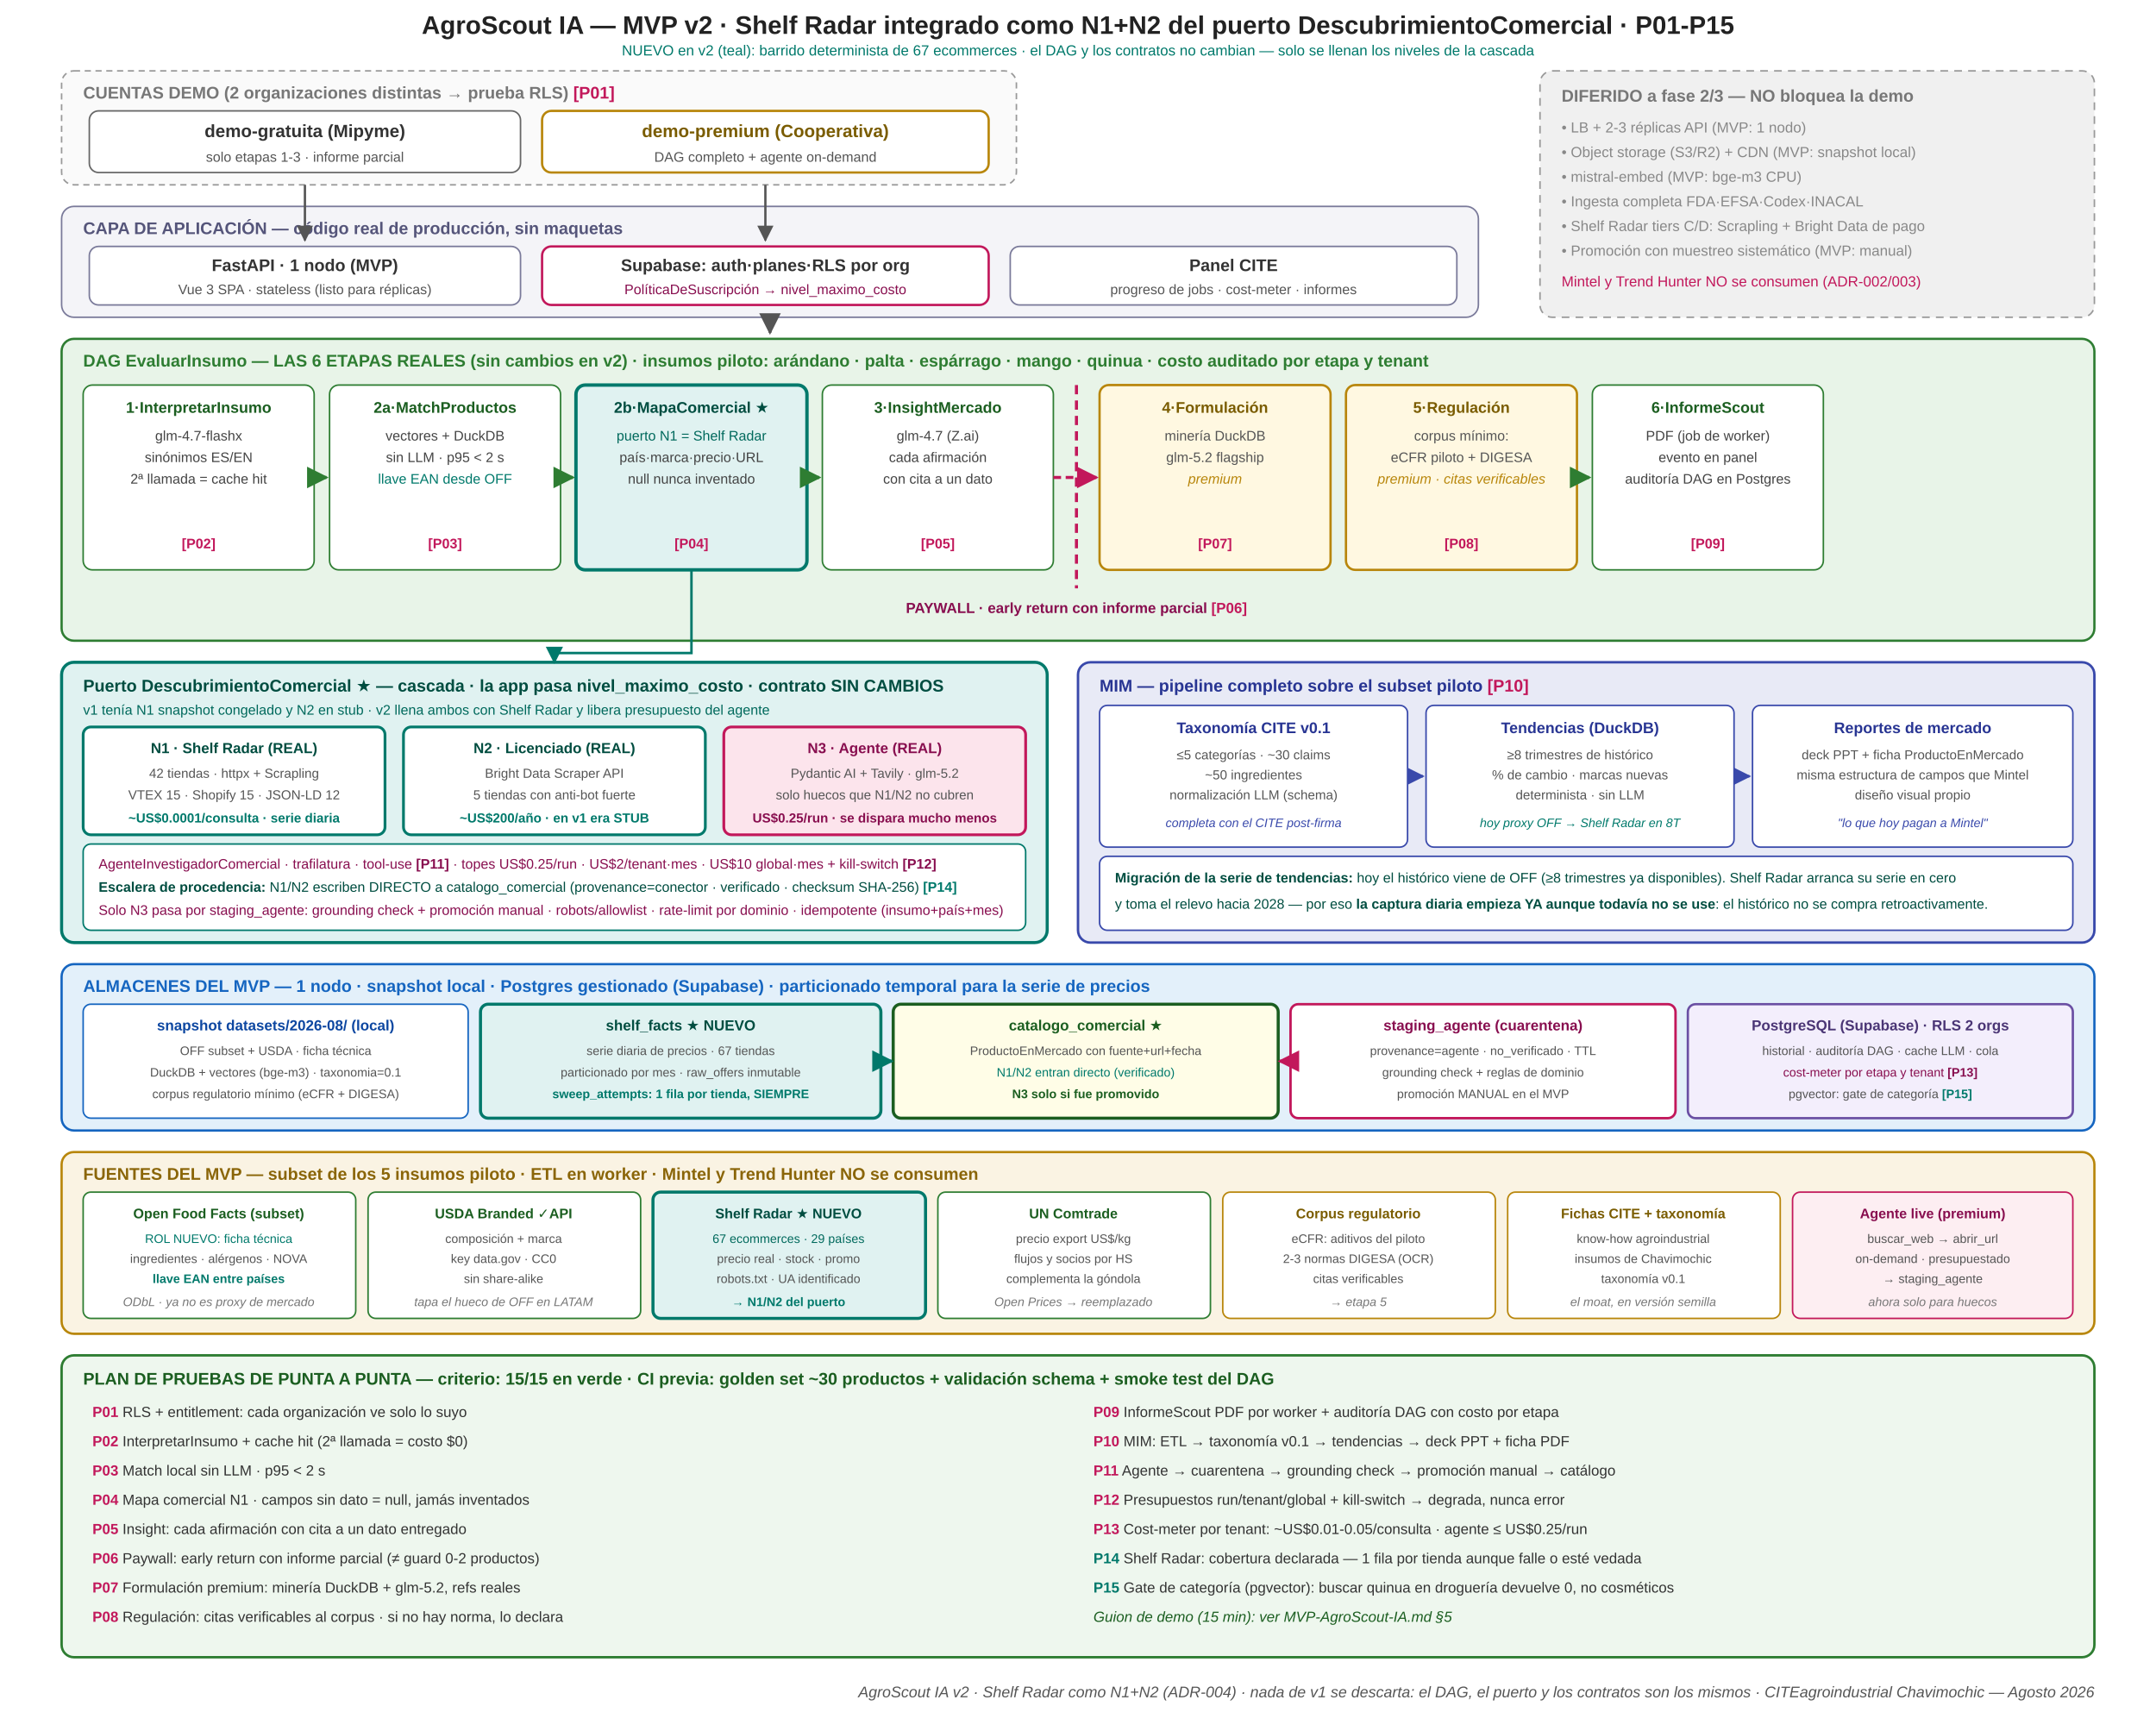
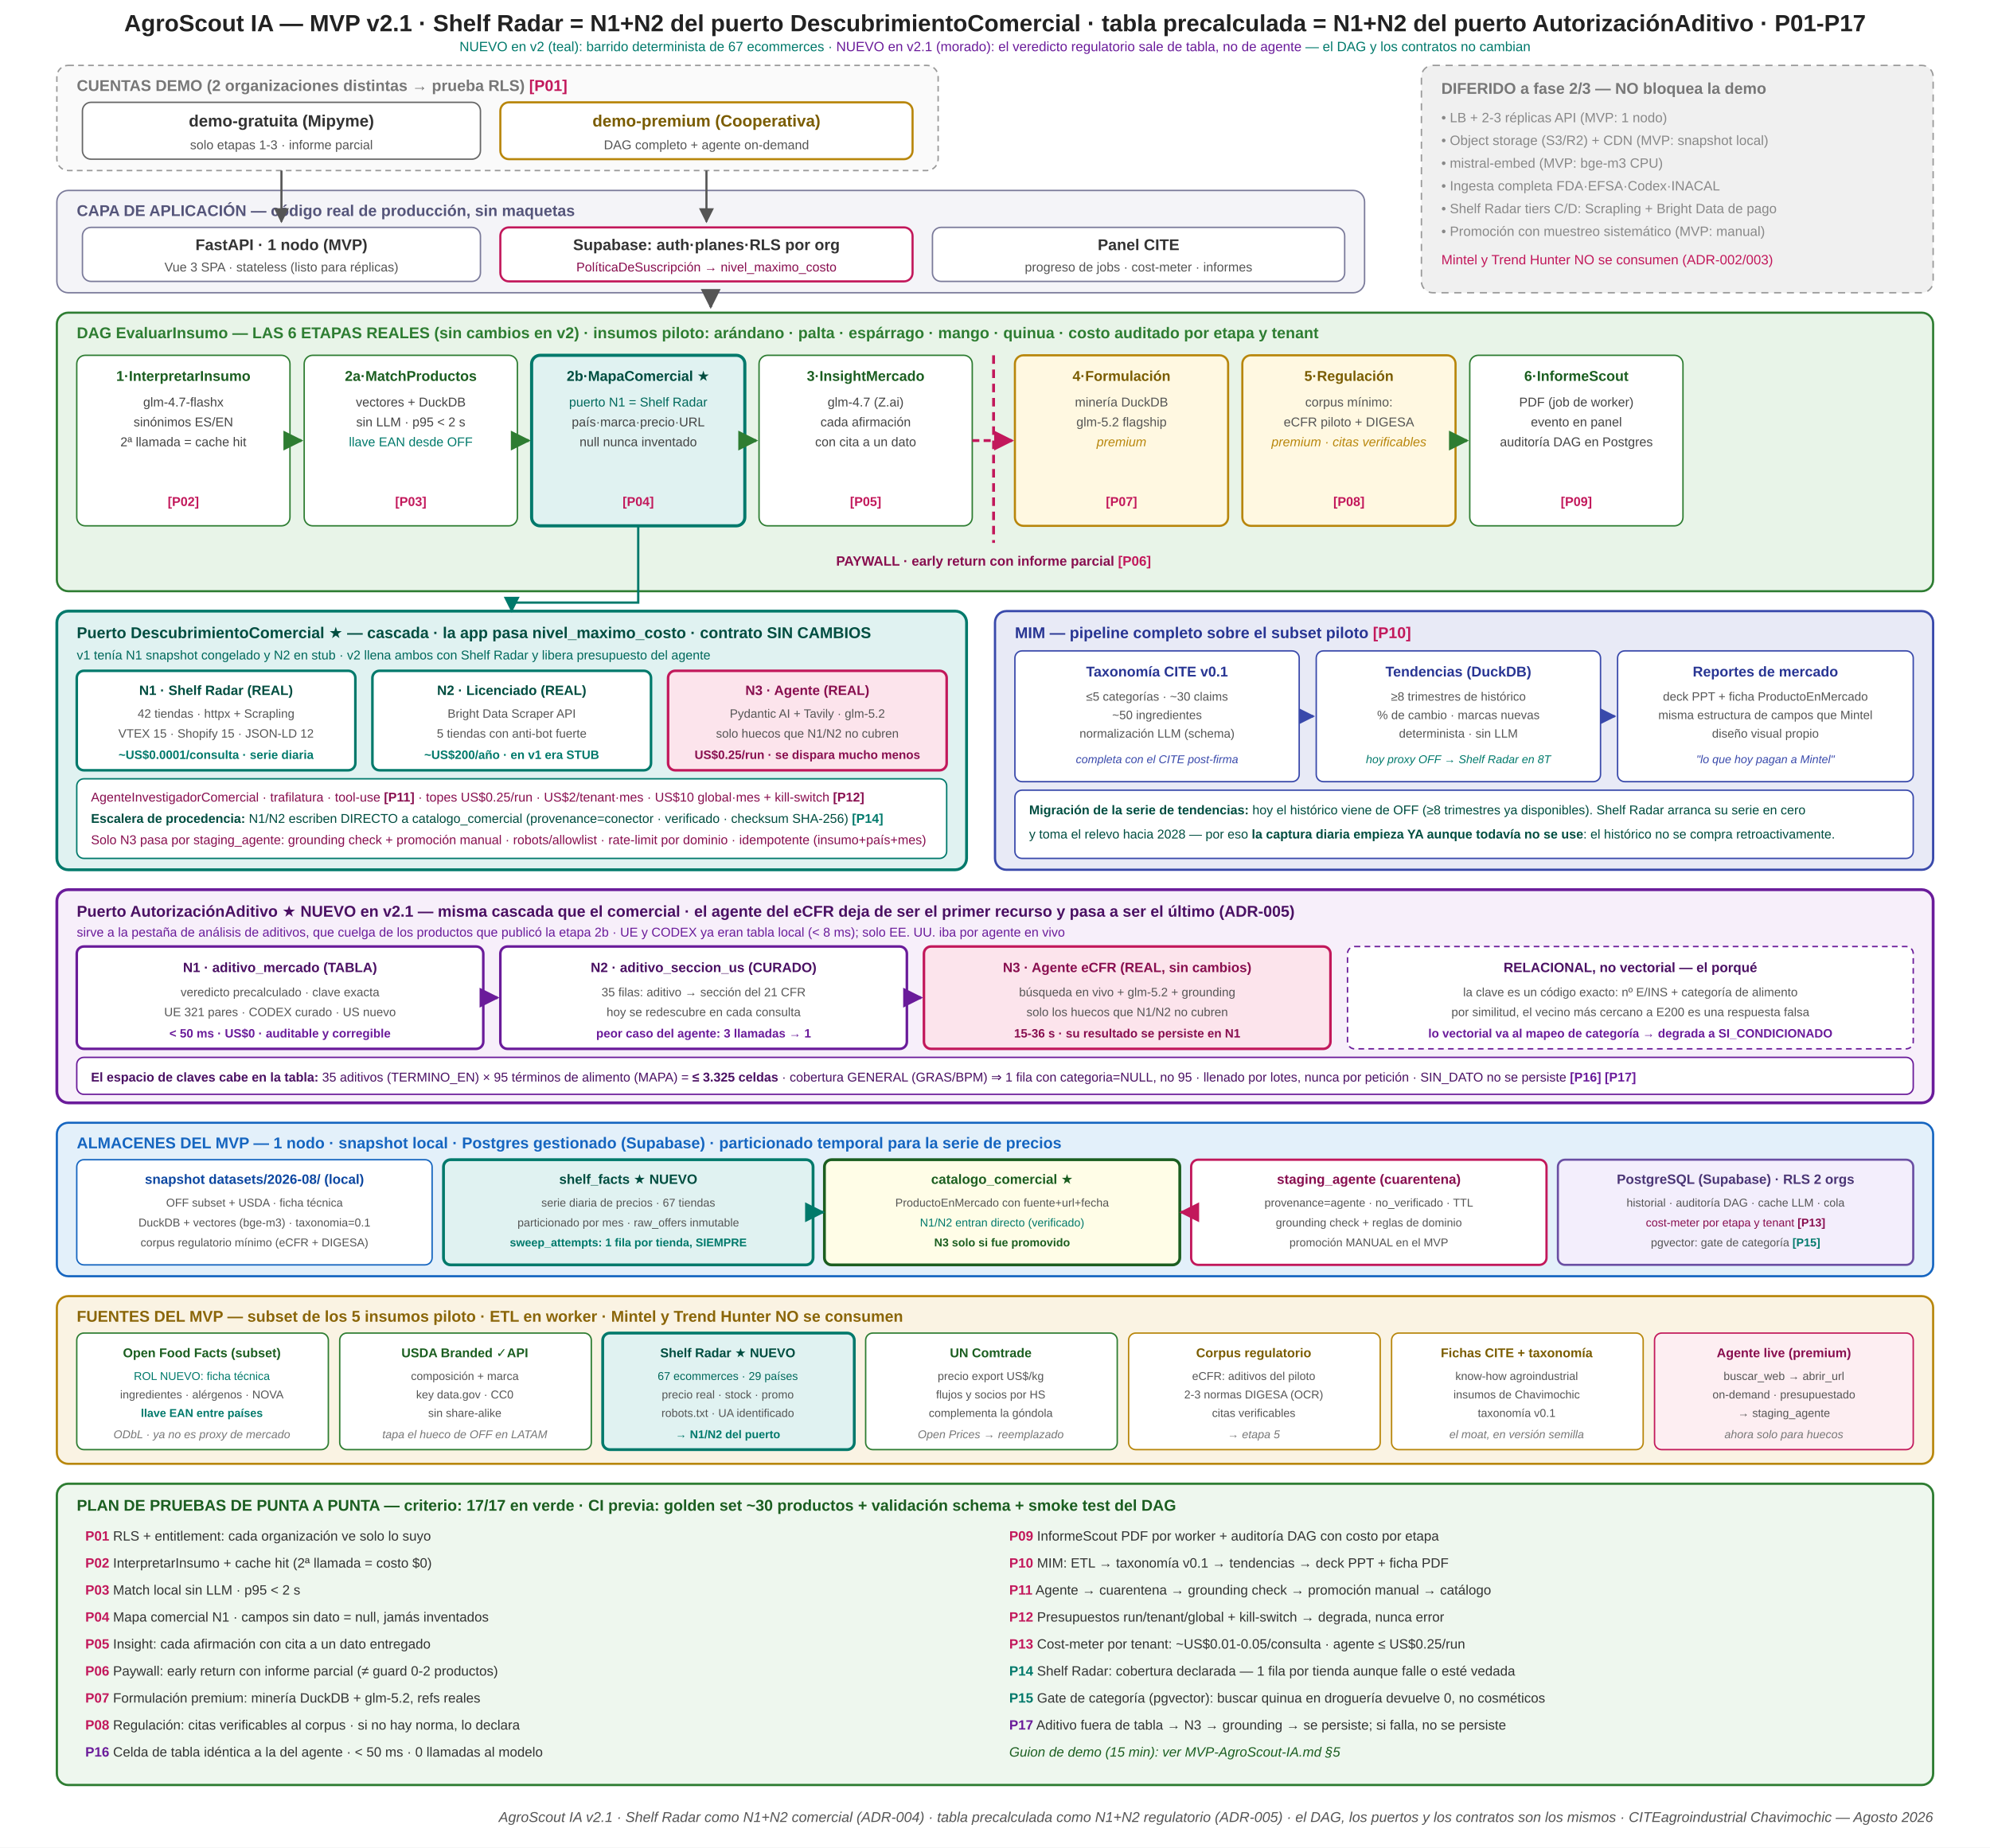
- <svg xmlns="http://www.w3.org/2000/svg" viewBox="0 0 1400 1120" font-family="Segoe UI, Arial, sans-serif">
+ <svg xmlns="http://www.w3.org/2000/svg" viewBox="0 0 1400 1300" font-family="Segoe UI, Arial, sans-serif">
  <defs>
    <marker id="a" viewBox="0 0 10 10" refX="9" refY="5" markerWidth="7" markerHeight="7" orient="auto-start-reverse">
      <path d="M0,0 L10,5 L0,10 z" fill="#555" />
    </marker>
    <marker id="ag" viewBox="0 0 10 10" refX="9" refY="5" markerWidth="7" markerHeight="7" orient="auto-start-reverse">
      <path d="M0,0 L10,5 L0,10 z" fill="#2e7d32" />
    </marker>
    <marker id="ar" viewBox="0 0 10 10" refX="9" refY="5" markerWidth="7" markerHeight="7" orient="auto-start-reverse">
      <path d="M0,0 L10,5 L0,10 z" fill="#c2185b" />
    </marker>
    <marker id="ai" viewBox="0 0 10 10" refX="9" refY="5" markerWidth="7" markerHeight="7" orient="auto-start-reverse">
      <path d="M0,0 L10,5 L0,10 z" fill="#3949ab" />
    </marker>
    <marker id="at" viewBox="0 0 10 10" refX="9" refY="5" markerWidth="7" markerHeight="7" orient="auto-start-reverse">
      <path d="M0,0 L10,5 L0,10 z" fill="#00796b" />
    </marker>
+     <marker id="au" viewBox="0 0 10 10" refX="9" refY="5" markerWidth="7" markerHeight="7" orient="auto-start-reverse">
+       <path d="M0,0 L10,5 L0,10 z" fill="#6a1b9a" />
+     </marker>
  </defs>
-   <rect x="0" y="0" width="1400" height="1120" fill="#ffffff" />
-   <text x="700" y="22" text-anchor="middle" font-size="16.5" font-weight="bold" fill="#222">AgroScout IA — MVP v2 · Shelf Radar integrado como N1+N2 del puerto DescubrimientoComercial · P01-P15</text>
-   <text x="700" y="36" text-anchor="middle" font-size="9.5" fill="#00796b">NUEVO en v2 (teal): barrido determinista de 67 ecommerces · el DAG y los contratos no cambian — solo se llenan los niveles de la cascada</text>
+   <rect x="0" y="0" width="1400" height="1300" fill="#ffffff" />
+   <text x="700" y="22" text-anchor="middle" font-size="16.5" font-weight="bold" fill="#222">AgroScout IA — MVP v2.1 · Shelf Radar = N1+N2 del puerto DescubrimientoComercial · tabla precalculada = N1+N2 del puerto AutorizaciónAditivo · P01-P17</text>
+   <text x="700" y="36" text-anchor="middle" font-size="9.5" fill="#00796b">NUEVO en v2 (teal): barrido determinista de 67 ecommerces  ·  <tspan fill="#6a1b9a">NUEVO en v2.1 (morado): el veredicto regulatorio sale de tabla, no de agente</tspan>  —  el DAG y los contratos no cambian</text>
  <rect x="40" y="46" width="620" height="74" rx="8" fill="#fafafa" stroke="#999" stroke-dasharray="4 3" />
  <text x="54" y="64" font-size="11" font-weight="bold" fill="#777">CUENTAS DEMO (2 organizaciones distintas → prueba RLS) <tspan fill="#c2185b">[P01]</tspan>
  </text>
  <rect x="58" y="72" width="280" height="40" rx="6" fill="#fff" stroke="#666" />
  <text x="198" y="89" text-anchor="middle" font-size="11.5" font-weight="bold" fill="#333">demo-gratuita (Mipyme)</text>
  <text x="198" y="105" text-anchor="middle" font-size="9" fill="#555">solo etapas 1-3 · informe parcial</text>
  <rect x="352" y="72" width="290" height="40" rx="6" fill="#fff" stroke="#b8860b" stroke-width="1.5" />
  <text x="497" y="89" text-anchor="middle" font-size="11.5" font-weight="bold" fill="#7a5c00">demo-premium (Cooperativa)</text>
  <text x="497" y="105" text-anchor="middle" font-size="9" fill="#555">DAG completo + agente on-demand</text>
  <rect x="1000" y="46" width="360" height="160" rx="8" fill="#f0f0f0" stroke="#999" stroke-dasharray="5 4" />
  <text x="1014" y="66" font-size="11" font-weight="bold" fill="#777">DIFERIDO a fase 2/3 — NO bloquea la demo</text>
  <text x="1014" y="86" font-size="9.5" fill="#888">• LB + 2-3 réplicas API (MVP: 1 nodo)</text>
  <text x="1014" y="102" font-size="9.5" fill="#888">• Object storage (S3/R2) + CDN (MVP: snapshot local)</text>
  <text x="1014" y="118" font-size="9.5" fill="#888">• mistral-embed (MVP: bge-m3 CPU)</text>
  <text x="1014" y="134" font-size="9.5" fill="#888">• Ingesta completa FDA·EFSA·Codex·INACAL</text>
  <text x="1014" y="150" font-size="9.5" fill="#888">• Shelf Radar tiers C/D: Scrapling + Bright Data de pago</text>
  <text x="1014" y="166" font-size="9.5" fill="#888">• Promoción con muestreo sistemático (MVP: manual)</text>
  <text x="1014" y="186" font-size="9.5" fill="#c2185b">Mintel y Trend Hunter NO se consumen (ADR-002/003)</text>
  <rect x="40" y="134" width="920" height="72" rx="8" fill="#f4f4f8" stroke="#7a7a9a" />
  <text x="54" y="152" font-size="11" font-weight="bold" fill="#55557a">CAPA DE APLICACIÓN — código real de producción, sin maquetas</text>
  <rect x="58" y="160" width="280" height="38" rx="6" fill="#fff" stroke="#7a7a9a" />
  <text x="198" y="176" text-anchor="middle" font-size="11" font-weight="bold" fill="#333">FastAPI · 1 nodo (MVP)</text>
  <text x="198" y="191" text-anchor="middle" font-size="9" fill="#555">Vue 3 SPA · stateless (listo para réplicas)</text>
  <rect x="352" y="160" width="290" height="38" rx="6" fill="#fff" stroke="#c2185b" stroke-width="1.5" />
  <text x="497" y="176" text-anchor="middle" font-size="11" font-weight="bold" fill="#333">Supabase: auth·planes·RLS por org</text>
  <text x="497" y="191" text-anchor="middle" font-size="9" fill="#880e4f">PolíticaDeSuscripción → nivel_maximo_costo</text>
  <rect x="656" y="160" width="290" height="38" rx="6" fill="#fff" stroke="#7a7a9a" />
  <text x="801" y="176" text-anchor="middle" font-size="11" font-weight="bold" fill="#333">Panel CITE</text>
  <text x="801" y="191" text-anchor="middle" font-size="9" fill="#555">progreso de jobs · cost-meter · informes</text>
  <line x1="198" y1="120" x2="198" y2="156" stroke="#555" stroke-width="1.5" marker-end="url(#a)" />
  <line x1="497" y1="120" x2="497" y2="156" stroke="#555" stroke-width="1.5" marker-end="url(#a)" />
  <line x1="500" y1="206" x2="500" y2="216" stroke="#555" stroke-width="2" marker-end="url(#a)" />
  <rect x="40" y="220" width="1320" height="196" rx="8" fill="#e8f4e8" stroke="#2e7d32" stroke-width="1.5" />
  <text x="54" y="238" font-size="11" font-weight="bold" fill="#2e7d32">DAG EvaluarInsumo — LAS 6 ETAPAS REALES (sin cambios en v2) · insumos piloto: arándano · palta · espárrago · mango · quinua · costo auditado por etapa y tenant</text>
  <g font-size="9">
    <rect x="54" y="250" width="150" height="120" rx="6" fill="#fff" stroke="#2e7d32" />
    <text x="129" y="268" text-anchor="middle" font-weight="bold" font-size="10" fill="#1b5e20">1·InterpretarInsumo</text>
    <text x="129" y="286" text-anchor="middle" fill="#444">glm-4.7-flashx</text>
    <text x="129" y="300" text-anchor="middle" fill="#444">sinónimos ES/EN</text>
    <text x="129" y="314" text-anchor="middle" fill="#444">2ª llamada = cache hit</text>
    <text x="129" y="356" text-anchor="middle" font-weight="bold" fill="#c2185b">[P02]</text>
    <rect x="214" y="250" width="150" height="120" rx="6" fill="#fff" stroke="#2e7d32" />
    <text x="289" y="268" text-anchor="middle" font-weight="bold" font-size="10" fill="#1b5e20">2a·MatchProductos</text>
    <text x="289" y="286" text-anchor="middle" fill="#444">vectores + DuckDB</text>
    <text x="289" y="300" text-anchor="middle" fill="#444">sin LLM · p95 &lt; 2 s</text>
    <text x="289" y="314" text-anchor="middle" fill="#00796b">llave EAN desde OFF</text>
    <text x="289" y="356" text-anchor="middle" font-weight="bold" fill="#c2185b">[P03]</text>
    <rect x="374" y="250" width="150" height="120" rx="6" fill="#e0f2f1" stroke="#00796b" stroke-width="2.2" />
    <text x="449" y="268" text-anchor="middle" font-weight="bold" font-size="10" fill="#004d40">2b·MapaComercial ★</text>
    <text x="449" y="286" text-anchor="middle" fill="#00695c">puerto N1 = Shelf Radar</text>
    <text x="449" y="300" text-anchor="middle" fill="#444">país·marca·precio·URL</text>
    <text x="449" y="314" text-anchor="middle" fill="#444">null nunca inventado</text>
    <text x="449" y="356" text-anchor="middle" font-weight="bold" fill="#c2185b">[P04]</text>
    <rect x="534" y="250" width="150" height="120" rx="6" fill="#fff" stroke="#2e7d32" />
    <text x="609" y="268" text-anchor="middle" font-weight="bold" font-size="10" fill="#1b5e20">3·InsightMercado</text>
    <text x="609" y="286" text-anchor="middle" fill="#444">glm-4.7 (Z.ai)</text>
    <text x="609" y="300" text-anchor="middle" fill="#444">cada afirmación</text>
    <text x="609" y="314" text-anchor="middle" fill="#444">con cita a un dato</text>
    <text x="609" y="356" text-anchor="middle" font-weight="bold" fill="#c2185b">[P05]</text>
    <rect x="714" y="250" width="150" height="120" rx="6" fill="#fff8e1" stroke="#b8860b" stroke-width="1.5" />
    <text x="789" y="268" text-anchor="middle" font-weight="bold" font-size="10" fill="#7a5c00">4·Formulación</text>
    <text x="789" y="286" text-anchor="middle" fill="#555">minería DuckDB</text>
    <text x="789" y="300" text-anchor="middle" fill="#555">glm-5.2 flagship</text>
    <text x="789" y="314" text-anchor="middle" font-style="italic" fill="#b8860b">premium</text>
    <text x="789" y="356" text-anchor="middle" font-weight="bold" fill="#c2185b">[P07]</text>
    <rect x="874" y="250" width="150" height="120" rx="6" fill="#fff8e1" stroke="#b8860b" stroke-width="1.5" />
    <text x="949" y="268" text-anchor="middle" font-weight="bold" font-size="10" fill="#7a5c00">5·Regulación</text>
    <text x="949" y="286" text-anchor="middle" fill="#555">corpus mínimo:</text>
    <text x="949" y="300" text-anchor="middle" fill="#555">eCFR piloto + DIGESA</text>
    <text x="949" y="314" text-anchor="middle" font-style="italic" fill="#b8860b">premium · citas verificables</text>
    <text x="949" y="356" text-anchor="middle" font-weight="bold" fill="#c2185b">[P08]</text>
    <rect x="1034" y="250" width="150" height="120" rx="6" fill="#fff" stroke="#2e7d32" />
    <text x="1109" y="268" text-anchor="middle" font-weight="bold" font-size="10" fill="#1b5e20">6·InformeScout</text>
    <text x="1109" y="286" text-anchor="middle" fill="#444">PDF (job de worker)</text>
    <text x="1109" y="300" text-anchor="middle" fill="#444">evento en panel</text>
    <text x="1109" y="314" text-anchor="middle" fill="#444">auditoría DAG en Postgres</text>
    <text x="1109" y="356" text-anchor="middle" font-weight="bold" fill="#c2185b">[P09]</text>
  </g>
  <line x1="204" y1="310" x2="212" y2="310" stroke="#2e7d32" stroke-width="2" marker-end="url(#ag)" />
  <line x1="364" y1="310" x2="372" y2="310" stroke="#2e7d32" stroke-width="2" marker-end="url(#ag)" />
  <line x1="524" y1="310" x2="532" y2="310" stroke="#2e7d32" stroke-width="2" marker-end="url(#ag)" />
  <line x1="699" y1="250" x2="699" y2="382" stroke="#c2185b" stroke-width="2" stroke-dasharray="6 4" />
  <text x="699" y="398" text-anchor="middle" font-size="9.5" font-weight="bold" fill="#880e4f">PAYWALL · early return con informe parcial <tspan fill="#c2185b">[P06]</tspan>
  </text>
  <line x1="684" y1="310" x2="712" y2="310" stroke="#c2185b" stroke-width="2" stroke-dasharray="5 3" marker-end="url(#ar)" />
  <line x1="1024" y1="310" x2="1032" y2="310" stroke="#2e7d32" stroke-width="2" marker-end="url(#ag)" />
  <rect x="40" y="430" width="640" height="182" rx="8" fill="#e0f2f1" stroke="#00796b" stroke-width="2" />
  <text x="54" y="449" font-size="11" font-weight="bold" fill="#004d40">Puerto DescubrimientoComercial ★ — cascada · la app pasa nivel_maximo_costo · contrato SIN CAMBIOS</text>
  <text x="54" y="464" font-size="9" fill="#00695c">v1 tenía N1 snapshot congelado y N2 en stub · v2 llena ambos con Shelf Radar y libera presupuesto del agente</text>
  <rect x="54" y="472" width="196" height="70" rx="5" fill="#fff" stroke="#00796b" stroke-width="1.8" />
  <text x="152" y="489" text-anchor="middle" font-size="9.5" font-weight="bold" fill="#004d40">N1 · Shelf Radar (REAL)</text>
  <text x="152" y="505" text-anchor="middle" font-size="8.5" fill="#555">42 tiendas · httpx + Scrapling</text>
  <text x="152" y="519" text-anchor="middle" font-size="8.5" fill="#555">VTEX 15 · Shopify 15 · JSON-LD 12</text>
  <text x="152" y="534" text-anchor="middle" font-size="8.5" font-weight="bold" fill="#00796b">~US$0.0001/consulta · serie diaria</text>
  <rect x="262" y="472" width="196" height="70" rx="5" fill="#fff" stroke="#00796b" stroke-width="1.8" />
  <text x="360" y="489" text-anchor="middle" font-size="9.5" font-weight="bold" fill="#004d40">N2 · Licenciado (REAL)</text>
  <text x="360" y="505" text-anchor="middle" font-size="8.5" fill="#555">Bright Data Scraper API</text>
  <text x="360" y="519" text-anchor="middle" font-size="8.5" fill="#555">5 tiendas con anti-bot fuerte</text>
  <text x="360" y="534" text-anchor="middle" font-size="8.5" font-weight="bold" fill="#00796b">~US$200/año · en v1 era STUB</text>
  <rect x="470" y="472" width="196" height="70" rx="5" fill="#fce4ec" stroke="#c2185b" stroke-width="1.8" />
  <text x="568" y="489" text-anchor="middle" font-size="9.5" font-weight="bold" fill="#880e4f">N3 · Agente (REAL)</text>
  <text x="568" y="505" text-anchor="middle" font-size="8.5" fill="#555">Pydantic AI + Tavily · glm-5.2</text>
  <text x="568" y="519" text-anchor="middle" font-size="8.5" fill="#555">solo huecos que N1/N2 no cubren</text>
  <text x="568" y="534" text-anchor="middle" font-size="8.5" font-weight="bold" fill="#880e4f">US$0.25/run · se dispara mucho menos</text>
  <rect x="54" y="548" width="612" height="56" rx="5" fill="#fff" stroke="#00796b" />
  <text x="64" y="564" font-size="9" fill="#880e4f">AgenteInvestigadorComercial · trafilatura · tool-use <tspan font-weight="bold">[P11]</tspan> · topes US$0.25/run · US$2/tenant·mes · US$10 global·mes + kill-switch <tspan font-weight="bold">[P12]</tspan>
  </text>
  <text x="64" y="579" font-size="9" fill="#004d40">
    <tspan font-weight="bold">Escalera de procedencia:</tspan> N1/N2 escriben DIRECTO a catalogo_comercial (provenance=conector · verificado · checksum SHA-256) <tspan font-weight="bold" fill="#00796b">[P14]</tspan>
  </text>
  <text x="64" y="594" font-size="9" fill="#880e4f">Solo N3 pasa por staging_agente: grounding check + promoción manual · robots/allowlist · rate-limit por dominio · idempotente (insumo+país+mes)</text>
  <path d="M449,370 V424 H360 V430" fill="none" stroke="#00796b" stroke-width="1.6" marker-end="url(#at)" />
  <rect x="700" y="430" width="660" height="182" rx="8" fill="#e8eaf6" stroke="#3949ab" stroke-width="1.6" />
  <text x="714" y="449" font-size="11" font-weight="bold" fill="#283593">MIM — pipeline completo sobre el subset piloto <tspan fill="#c2185b">[P10]</tspan>
  </text>
  <rect x="714" y="458" width="200" height="92" rx="5" fill="#fff" stroke="#3949ab" />
  <text x="814" y="476" text-anchor="middle" font-size="10" font-weight="bold" fill="#283593">Taxonomía CITE v0.1</text>
  <text x="814" y="493" text-anchor="middle" font-size="8.5" fill="#555">≤5 categorías · ~30 claims</text>
  <text x="814" y="506" text-anchor="middle" font-size="8.5" fill="#555">~50 ingredientes</text>
  <text x="814" y="519" text-anchor="middle" font-size="8.5" fill="#555">normalización LLM (schema)</text>
  <text x="814" y="537" text-anchor="middle" font-size="8" font-style="italic" fill="#3949ab">completa con el CITE post-firma</text>
  <rect x="926" y="458" width="200" height="92" rx="5" fill="#fff" stroke="#3949ab" />
  <text x="1026" y="476" text-anchor="middle" font-size="10" font-weight="bold" fill="#283593">Tendencias (DuckDB)</text>
  <text x="1026" y="493" text-anchor="middle" font-size="8.5" fill="#555">≥8 trimestres de histórico</text>
  <text x="1026" y="506" text-anchor="middle" font-size="8.5" fill="#555">% de cambio · marcas nuevas</text>
  <text x="1026" y="519" text-anchor="middle" font-size="8.5" fill="#555">determinista · sin LLM</text>
  <text x="1026" y="537" text-anchor="middle" font-size="8" font-style="italic" fill="#00796b">hoy proxy OFF → Shelf Radar en 8T</text>
  <rect x="1138" y="458" width="208" height="92" rx="5" fill="#fff" stroke="#3949ab" />
  <text x="1242" y="476" text-anchor="middle" font-size="10" font-weight="bold" fill="#283593">Reportes de mercado</text>
  <text x="1242" y="493" text-anchor="middle" font-size="8.5" fill="#555">deck PPT + ficha ProductoEnMercado</text>
  <text x="1242" y="506" text-anchor="middle" font-size="8.5" fill="#555">misma estructura de campos que Mintel</text>
  <text x="1242" y="519" text-anchor="middle" font-size="8.5" fill="#555">diseño visual propio</text>
  <text x="1242" y="537" text-anchor="middle" font-size="8" font-style="italic" fill="#3949ab">"lo que hoy pagan a Mintel"</text>
  <line x1="914" y1="504" x2="924" y2="504" stroke="#3949ab" stroke-width="1.6" marker-end="url(#ai)" />
  <line x1="1126" y1="504" x2="1136" y2="504" stroke="#3949ab" stroke-width="1.6" marker-end="url(#ai)" />
  <rect x="714" y="556" width="632" height="48" rx="5" fill="#fff" stroke="#3949ab" />
  <text x="724" y="573" font-size="9" fill="#004d40">
    <tspan font-weight="bold">Migración de la serie de tendencias:</tspan> hoy el histórico viene de OFF (≥8 trimestres ya disponibles). Shelf Radar arranca su serie en cero</text>
  <text x="724" y="590" font-size="9" fill="#004d40">y toma el relevo hacia 2028 — por eso <tspan font-weight="bold">la captura diaria empieza YA aunque todavía no se use</tspan>: el histórico no se compra retroactivamente.</text>
-   <rect x="40" y="626" width="1320" height="108" rx="8" fill="#e3f0fa" stroke="#1565c0" stroke-width="1.5" />
-   <text x="54" y="644" font-size="11" font-weight="bold" fill="#1565c0">ALMACENES DEL MVP — 1 nodo · snapshot local · Postgres gestionado (Supabase) · particionado temporal para la serie de precios</text>
-   <rect x="54" y="652" width="250" height="74" rx="5" fill="#fff" stroke="#1565c0" />
-   <text x="179" y="669" text-anchor="middle" font-size="9.5" font-weight="bold" fill="#0d47a1">snapshot datasets/2026-08/ (local)</text>
-   <text x="179" y="685" text-anchor="middle" font-size="8" fill="#555">OFF subset + USDA · ficha técnica</text>
-   <text x="179" y="699" text-anchor="middle" font-size="8" fill="#555">DuckDB + vectores (bge-m3) · taxonomia=0.1</text>
-   <text x="179" y="713" text-anchor="middle" font-size="8" fill="#555">corpus regulatorio mínimo (eCFR + DIGESA)</text>
-   <rect x="312" y="652" width="260" height="74" rx="5" fill="#e0f2f1" stroke="#00796b" stroke-width="2" />
-   <text x="442" y="669" text-anchor="middle" font-size="9.5" font-weight="bold" fill="#004d40">shelf_facts ★ NUEVO</text>
-   <text x="442" y="685" text-anchor="middle" font-size="8" fill="#555">serie diaria de precios · 67 tiendas</text>
-   <text x="442" y="699" text-anchor="middle" font-size="8" fill="#555">particionado por mes · raw_offers inmutable</text>
-   <text x="442" y="713" text-anchor="middle" font-size="8" font-weight="bold" fill="#00796b">sweep_attempts: 1 fila por tienda, SIEMPRE</text>
-   <rect x="580" y="652" width="250" height="74" rx="5" fill="#fffde7" stroke="#1b5e20" stroke-width="2" />
-   <text x="705" y="669" text-anchor="middle" font-size="9.5" font-weight="bold" fill="#1b5e20">catalogo_comercial ★</text>
-   <text x="705" y="685" text-anchor="middle" font-size="8" fill="#555">ProductoEnMercado con fuente+url+fecha</text>
-   <text x="705" y="699" text-anchor="middle" font-size="8" fill="#00796b">N1/N2 entran directo (verificado)</text>
-   <text x="705" y="713" text-anchor="middle" font-size="8" font-weight="bold" fill="#1b5e20">N3 solo si fue promovido</text>
-   <rect x="838" y="652" width="250" height="74" rx="5" fill="#fff" stroke="#c2185b" stroke-width="1.6" />
-   <text x="963" y="669" text-anchor="middle" font-size="9.5" font-weight="bold" fill="#880e4f">staging_agente (cuarentena)</text>
-   <text x="963" y="685" text-anchor="middle" font-size="8" fill="#555">provenance=agente · no_verificado · TTL</text>
-   <text x="963" y="699" text-anchor="middle" font-size="8" fill="#555">grounding check + reglas de dominio</text>
-   <text x="963" y="713" text-anchor="middle" font-size="8" fill="#555">promoción MANUAL en el MVP</text>
-   <rect x="1096" y="652" width="250" height="74" rx="5" fill="#f3eefc" stroke="#6a4fa3" stroke-width="1.5" />
-   <text x="1221" y="669" text-anchor="middle" font-size="9.5" font-weight="bold" fill="#4a3575">PostgreSQL (Supabase) · RLS 2 orgs</text>
-   <text x="1221" y="685" text-anchor="middle" font-size="8" fill="#555">historial · auditoría DAG · cache LLM · cola</text>
-   <text x="1221" y="699" text-anchor="middle" font-size="8" fill="#880e4f">cost-meter por etapa y tenant <tspan font-weight="bold">[P13]</tspan>
-   </text>
-   <text x="1221" y="713" text-anchor="middle" font-size="8" fill="#555">pgvector: gate de categoría <tspan font-weight="bold" fill="#00796b">[P15]</tspan>
-   </text>
-   <line x1="573" y1="689" x2="579" y2="689" stroke="#00796b" stroke-width="2" marker-end="url(#at)" />
-   <line x1="837" y1="689" x2="831" y2="689" stroke="#c2185b" stroke-width="2" marker-end="url(#ar)" />
-   <rect x="40" y="748" width="1320" height="118" rx="8" fill="#faf3e3" stroke="#b8860b" stroke-width="1.5" />
-   <text x="54" y="766" font-size="11" font-weight="bold" fill="#8a6508">FUENTES DEL MVP — subset de los 5 insumos piloto · ETL en worker · Mintel y Trend Hunter NO se consumen</text>
+   <rect x="40" y="626" width="1320" height="150" rx="8" fill="#f7effa" stroke="#6a1b9a" stroke-width="2" />
+   <text x="54" y="645" font-size="11" font-weight="bold" fill="#4a1063">Puerto AutorizaciónAditivo ★ NUEVO en v2.1 — misma cascada que el comercial · el agente del eCFR deja de ser el primer recurso y pasa a ser el último (ADR-005)</text>
+   <text x="54" y="659" font-size="9" fill="#6a1b9a">sirve a la pestaña de análisis de aditivos, que cuelga de los productos que publicó la etapa 2b · UE y CODEX ya eran tabla local (&lt; 8 ms); solo EE. UU. iba por agente en vivo</text>
+   <rect x="54" y="666" width="286" height="72" rx="5" fill="#fff" stroke="#6a1b9a" stroke-width="1.8" />
+   <text x="197" y="684" text-anchor="middle" font-size="9.5" font-weight="bold" fill="#4a1063">N1 · aditivo_mercado (TABLA)</text>
+   <text x="197" y="701" text-anchor="middle" font-size="8.5" fill="#555">veredicto precalculado · clave exacta</text>
+   <text x="197" y="715" text-anchor="middle" font-size="8.5" fill="#555">UE 321 pares · CODEX curado · US nuevo</text>
+   <text x="197" y="730" text-anchor="middle" font-size="8.5" font-weight="bold" fill="#6a1b9a">&lt; 50 ms · US$0 · auditable y corregible</text>
+   <rect x="352" y="666" width="286" height="72" rx="5" fill="#fff" stroke="#6a1b9a" stroke-width="1.8" />
+   <text x="495" y="684" text-anchor="middle" font-size="9.5" font-weight="bold" fill="#4a1063">N2 · aditivo_seccion_us (CURADO)</text>
+   <text x="495" y="701" text-anchor="middle" font-size="8.5" fill="#555">35 filas: aditivo → sección del 21 CFR</text>
+   <text x="495" y="715" text-anchor="middle" font-size="8.5" fill="#555">hoy se redescubre en cada consulta</text>
+   <text x="495" y="730" text-anchor="middle" font-size="8.5" font-weight="bold" fill="#6a1b9a">peor caso del agente: 3 llamadas → 1</text>
+   <rect x="650" y="666" width="286" height="72" rx="5" fill="#fce4ec" stroke="#c2185b" stroke-width="1.8" />
+   <text x="793" y="684" text-anchor="middle" font-size="9.5" font-weight="bold" fill="#880e4f">N3 · Agente eCFR (REAL, sin cambios)</text>
+   <text x="793" y="701" text-anchor="middle" font-size="8.5" fill="#555">búsqueda en vivo + glm-5.2 + grounding</text>
+   <text x="793" y="715" text-anchor="middle" font-size="8.5" fill="#555">solo los huecos que N1/N2 no cubren</text>
+   <text x="793" y="730" text-anchor="middle" font-size="8.5" font-weight="bold" fill="#880e4f">15-36 s · su resultado se persiste en N1</text>
+   <rect x="948" y="666" width="398" height="72" rx="5" fill="#fff" stroke="#6a1b9a" stroke-dasharray="4 3" />
+   <text x="1147" y="684" text-anchor="middle" font-size="9.5" font-weight="bold" fill="#4a1063">RELACIONAL, no vectorial — el porqué</text>
+   <text x="1147" y="701" text-anchor="middle" font-size="8.5" fill="#555">la clave es un código exacto: nº E/INS + categoría de alimento</text>
+   <text x="1147" y="715" text-anchor="middle" font-size="8.5" fill="#555">por similitud, el vecino más cercano a E200 es una respuesta falsa</text>
+   <text x="1147" y="730" text-anchor="middle" font-size="8.5" font-weight="bold" fill="#6a1b9a">lo vectorial va al mapeo de categoría → degrada a SI_CONDICIONADO</text>
+   <line x1="341" y1="702" x2="350" y2="702" stroke="#6a1b9a" stroke-width="2" marker-end="url(#au)" />
+   <line x1="639" y1="702" x2="648" y2="702" stroke="#6a1b9a" stroke-width="2" marker-end="url(#au)" />
+   <rect x="54" y="744" width="1292" height="26" rx="5" fill="#fff" stroke="#6a1b9a" />
+   <text x="64" y="761" font-size="9" fill="#4a1063">
+     <tspan font-weight="bold">El espacio de claves cabe en la tabla:</tspan> 35 aditivos (TERMINO_EN) × 95 términos de alimento (MAPA) = <tspan font-weight="bold">≤ 3.325 celdas</tspan> · cobertura GENERAL (GRAS/BPM) ⇒ 1 fila con categoria=NULL, no 95 · llenado por lotes, nunca por petición · SIN_DATO no se persiste  <tspan font-weight="bold" fill="#6a1b9a">[P16] [P17]</tspan>
+   </text>
+   <rect x="40" y="790" width="1320" height="108" rx="8" fill="#e3f0fa" stroke="#1565c0" stroke-width="1.5" />
+   <text x="54" y="808" font-size="11" font-weight="bold" fill="#1565c0">ALMACENES DEL MVP — 1 nodo · snapshot local · Postgres gestionado (Supabase) · particionado temporal para la serie de precios</text>
+   <rect x="54" y="816" width="250" height="74" rx="5" fill="#fff" stroke="#1565c0" />
+   <text x="179" y="833" text-anchor="middle" font-size="9.5" font-weight="bold" fill="#0d47a1">snapshot datasets/2026-08/ (local)</text>
+   <text x="179" y="849" text-anchor="middle" font-size="8" fill="#555">OFF subset + USDA · ficha técnica</text>
+   <text x="179" y="863" text-anchor="middle" font-size="8" fill="#555">DuckDB + vectores (bge-m3) · taxonomia=0.1</text>
+   <text x="179" y="877" text-anchor="middle" font-size="8" fill="#555">corpus regulatorio mínimo (eCFR + DIGESA)</text>
+   <rect x="312" y="816" width="260" height="74" rx="5" fill="#e0f2f1" stroke="#00796b" stroke-width="2" />
+   <text x="442" y="833" text-anchor="middle" font-size="9.5" font-weight="bold" fill="#004d40">shelf_facts ★ NUEVO</text>
+   <text x="442" y="849" text-anchor="middle" font-size="8" fill="#555">serie diaria de precios · 67 tiendas</text>
+   <text x="442" y="863" text-anchor="middle" font-size="8" fill="#555">particionado por mes · raw_offers inmutable</text>
+   <text x="442" y="877" text-anchor="middle" font-size="8" font-weight="bold" fill="#00796b">sweep_attempts: 1 fila por tienda, SIEMPRE</text>
+   <rect x="580" y="816" width="250" height="74" rx="5" fill="#fffde7" stroke="#1b5e20" stroke-width="2" />
+   <text x="705" y="833" text-anchor="middle" font-size="9.5" font-weight="bold" fill="#1b5e20">catalogo_comercial ★</text>
+   <text x="705" y="849" text-anchor="middle" font-size="8" fill="#555">ProductoEnMercado con fuente+url+fecha</text>
+   <text x="705" y="863" text-anchor="middle" font-size="8" fill="#00796b">N1/N2 entran directo (verificado)</text>
+   <text x="705" y="877" text-anchor="middle" font-size="8" font-weight="bold" fill="#1b5e20">N3 solo si fue promovido</text>
+   <rect x="838" y="816" width="250" height="74" rx="5" fill="#fff" stroke="#c2185b" stroke-width="1.6" />
+   <text x="963" y="833" text-anchor="middle" font-size="9.5" font-weight="bold" fill="#880e4f">staging_agente (cuarentena)</text>
+   <text x="963" y="849" text-anchor="middle" font-size="8" fill="#555">provenance=agente · no_verificado · TTL</text>
+   <text x="963" y="863" text-anchor="middle" font-size="8" fill="#555">grounding check + reglas de dominio</text>
+   <text x="963" y="877" text-anchor="middle" font-size="8" fill="#555">promoción MANUAL en el MVP</text>
+   <rect x="1096" y="816" width="250" height="74" rx="5" fill="#f3eefc" stroke="#6a4fa3" stroke-width="1.5" />
+   <text x="1221" y="833" text-anchor="middle" font-size="9.5" font-weight="bold" fill="#4a3575">PostgreSQL (Supabase) · RLS 2 orgs</text>
+   <text x="1221" y="849" text-anchor="middle" font-size="8" fill="#555">historial · auditoría DAG · cache LLM · cola</text>
+   <text x="1221" y="863" text-anchor="middle" font-size="8" fill="#880e4f">cost-meter por etapa y tenant <tspan font-weight="bold">[P13]</tspan>
+   </text>
+   <text x="1221" y="877" text-anchor="middle" font-size="8" fill="#555">pgvector: gate de categoría <tspan font-weight="bold" fill="#00796b">[P15]</tspan>
+   </text>
+   <line x1="573" y1="853" x2="579" y2="853" stroke="#00796b" stroke-width="2" marker-end="url(#at)" />
+   <line x1="837" y1="853" x2="831" y2="853" stroke="#c2185b" stroke-width="2" marker-end="url(#ar)" />
+   <rect x="40" y="912" width="1320" height="118" rx="8" fill="#faf3e3" stroke="#b8860b" stroke-width="1.5" />
+   <text x="54" y="930" font-size="11" font-weight="bold" fill="#8a6508">FUENTES DEL MVP — subset de los 5 insumos piloto · ETL en worker · Mintel y Trend Hunter NO se consumen</text>
  <g font-size="8">
-     <rect x="54" y="774" width="177" height="82" rx="5" fill="#fff" stroke="#2e7d32" />
-     <text x="142" y="791" text-anchor="middle" font-size="9" font-weight="bold" fill="#1b5e20">Open Food Facts (subset)</text>
-     <text x="142" y="807" text-anchor="middle" fill="#00796b">ROL NUEVO: ficha técnica</text>
-     <text x="142" y="820" text-anchor="middle" fill="#555">ingredientes · alérgenos · NOVA</text>
-     <text x="142" y="833" text-anchor="middle" font-weight="bold" fill="#00796b">llave EAN entre países</text>
-     <text x="142" y="848" text-anchor="middle" fill="#777" font-style="italic">ODbL · ya no es proxy de mercado</text>
-     <rect x="239" y="774" width="177" height="82" rx="5" fill="#fff" stroke="#2e7d32" />
-     <text x="327" y="791" text-anchor="middle" font-size="9" font-weight="bold" fill="#1b5e20">USDA Branded ✓API</text>
-     <text x="327" y="807" text-anchor="middle" fill="#555">composición + marca</text>
-     <text x="327" y="820" text-anchor="middle" fill="#555">key data.gov · CC0</text>
-     <text x="327" y="833" text-anchor="middle" fill="#555">sin share-alike</text>
-     <text x="327" y="848" text-anchor="middle" fill="#777" font-style="italic">tapa el hueco de OFF en LATAM</text>
-     <rect x="424" y="774" width="177" height="82" rx="5" fill="#e0f2f1" stroke="#00796b" stroke-width="2" />
-     <text x="512" y="791" text-anchor="middle" font-size="9" font-weight="bold" fill="#004d40">Shelf Radar ★ NUEVO</text>
-     <text x="512" y="807" text-anchor="middle" fill="#00695c">67 ecommerces · 29 países</text>
-     <text x="512" y="820" text-anchor="middle" fill="#555">precio real · stock · promo</text>
-     <text x="512" y="833" text-anchor="middle" fill="#555">robots.txt · UA identificado</text>
-     <text x="512" y="848" text-anchor="middle" font-weight="bold" fill="#00796b">→ N1/N2 del puerto</text>
-     <rect x="609" y="774" width="177" height="82" rx="5" fill="#fff" stroke="#2e7d32" />
-     <text x="697" y="791" text-anchor="middle" font-size="9" font-weight="bold" fill="#1b5e20">UN Comtrade</text>
-     <text x="697" y="807" text-anchor="middle" fill="#555">precio export US$/kg</text>
-     <text x="697" y="820" text-anchor="middle" fill="#555">flujos y socios por HS</text>
-     <text x="697" y="833" text-anchor="middle" fill="#555">complementa la góndola</text>
-     <text x="697" y="848" text-anchor="middle" fill="#777" font-style="italic">Open Prices → reemplazado</text>
-     <rect x="794" y="774" width="177" height="82" rx="5" fill="#fff" stroke="#b8860b" />
-     <text x="882" y="791" text-anchor="middle" font-size="9" font-weight="bold" fill="#7a5c00">Corpus regulatorio</text>
-     <text x="882" y="807" text-anchor="middle" fill="#555">eCFR: aditivos del piloto</text>
-     <text x="882" y="820" text-anchor="middle" fill="#555">2-3 normas DIGESA (OCR)</text>
-     <text x="882" y="833" text-anchor="middle" fill="#555">citas verificables</text>
-     <text x="882" y="848" text-anchor="middle" fill="#777" font-style="italic">→ etapa 5</text>
-     <rect x="979" y="774" width="177" height="82" rx="5" fill="#fff" stroke="#b8860b" />
-     <text x="1067" y="791" text-anchor="middle" font-size="9" font-weight="bold" fill="#7a5c00">Fichas CITE + taxonomía</text>
-     <text x="1067" y="807" text-anchor="middle" fill="#555">know-how agroindustrial</text>
-     <text x="1067" y="820" text-anchor="middle" fill="#555">insumos de Chavimochic</text>
-     <text x="1067" y="833" text-anchor="middle" fill="#555">taxonomía v0.1</text>
-     <text x="1067" y="848" text-anchor="middle" fill="#777" font-style="italic">el moat, en versión semilla</text>
-     <rect x="1164" y="774" width="182" height="82" rx="5" fill="#fdeef2" stroke="#c2185b" />
-     <text x="1255" y="791" text-anchor="middle" font-size="9" font-weight="bold" fill="#880e4f">Agente live (premium)</text>
-     <text x="1255" y="807" text-anchor="middle" fill="#555">buscar_web → abrir_url</text>
-     <text x="1255" y="820" text-anchor="middle" fill="#555">on-demand · presupuestado</text>
-     <text x="1255" y="833" text-anchor="middle" fill="#555">→ staging_agente</text>
-     <text x="1255" y="848" text-anchor="middle" fill="#777" font-style="italic">ahora solo para huecos</text>
+     <rect x="54" y="938" width="177" height="82" rx="5" fill="#fff" stroke="#2e7d32" />
+     <text x="142" y="955" text-anchor="middle" font-size="9" font-weight="bold" fill="#1b5e20">Open Food Facts (subset)</text>
+     <text x="142" y="971" text-anchor="middle" fill="#00796b">ROL NUEVO: ficha técnica</text>
+     <text x="142" y="984" text-anchor="middle" fill="#555">ingredientes · alérgenos · NOVA</text>
+     <text x="142" y="997" text-anchor="middle" font-weight="bold" fill="#00796b">llave EAN entre países</text>
+     <text x="142" y="1012" text-anchor="middle" fill="#777" font-style="italic">ODbL · ya no es proxy de mercado</text>
+     <rect x="239" y="938" width="177" height="82" rx="5" fill="#fff" stroke="#2e7d32" />
+     <text x="327" y="955" text-anchor="middle" font-size="9" font-weight="bold" fill="#1b5e20">USDA Branded ✓API</text>
+     <text x="327" y="971" text-anchor="middle" fill="#555">composición + marca</text>
+     <text x="327" y="984" text-anchor="middle" fill="#555">key data.gov · CC0</text>
+     <text x="327" y="997" text-anchor="middle" fill="#555">sin share-alike</text>
+     <text x="327" y="1012" text-anchor="middle" fill="#777" font-style="italic">tapa el hueco de OFF en LATAM</text>
+     <rect x="424" y="938" width="177" height="82" rx="5" fill="#e0f2f1" stroke="#00796b" stroke-width="2" />
+     <text x="512" y="955" text-anchor="middle" font-size="9" font-weight="bold" fill="#004d40">Shelf Radar ★ NUEVO</text>
+     <text x="512" y="971" text-anchor="middle" fill="#00695c">67 ecommerces · 29 países</text>
+     <text x="512" y="984" text-anchor="middle" fill="#555">precio real · stock · promo</text>
+     <text x="512" y="997" text-anchor="middle" fill="#555">robots.txt · UA identificado</text>
+     <text x="512" y="1012" text-anchor="middle" font-weight="bold" fill="#00796b">→ N1/N2 del puerto</text>
+     <rect x="609" y="938" width="177" height="82" rx="5" fill="#fff" stroke="#2e7d32" />
+     <text x="697" y="955" text-anchor="middle" font-size="9" font-weight="bold" fill="#1b5e20">UN Comtrade</text>
+     <text x="697" y="971" text-anchor="middle" fill="#555">precio export US$/kg</text>
+     <text x="697" y="984" text-anchor="middle" fill="#555">flujos y socios por HS</text>
+     <text x="697" y="997" text-anchor="middle" fill="#555">complementa la góndola</text>
+     <text x="697" y="1012" text-anchor="middle" fill="#777" font-style="italic">Open Prices → reemplazado</text>
+     <rect x="794" y="938" width="177" height="82" rx="5" fill="#fff" stroke="#b8860b" />
+     <text x="882" y="955" text-anchor="middle" font-size="9" font-weight="bold" fill="#7a5c00">Corpus regulatorio</text>
+     <text x="882" y="971" text-anchor="middle" fill="#555">eCFR: aditivos del piloto</text>
+     <text x="882" y="984" text-anchor="middle" fill="#555">2-3 normas DIGESA (OCR)</text>
+     <text x="882" y="997" text-anchor="middle" fill="#555">citas verificables</text>
+     <text x="882" y="1012" text-anchor="middle" fill="#777" font-style="italic">→ etapa 5</text>
+     <rect x="979" y="938" width="177" height="82" rx="5" fill="#fff" stroke="#b8860b" />
+     <text x="1067" y="955" text-anchor="middle" font-size="9" font-weight="bold" fill="#7a5c00">Fichas CITE + taxonomía</text>
+     <text x="1067" y="971" text-anchor="middle" fill="#555">know-how agroindustrial</text>
+     <text x="1067" y="984" text-anchor="middle" fill="#555">insumos de Chavimochic</text>
+     <text x="1067" y="997" text-anchor="middle" fill="#555">taxonomía v0.1</text>
+     <text x="1067" y="1012" text-anchor="middle" fill="#777" font-style="italic">el moat, en versión semilla</text>
+     <rect x="1164" y="938" width="182" height="82" rx="5" fill="#fdeef2" stroke="#c2185b" />
+     <text x="1255" y="955" text-anchor="middle" font-size="9" font-weight="bold" fill="#880e4f">Agente live (premium)</text>
+     <text x="1255" y="971" text-anchor="middle" fill="#555">buscar_web → abrir_url</text>
+     <text x="1255" y="984" text-anchor="middle" fill="#555">on-demand · presupuestado</text>
+     <text x="1255" y="997" text-anchor="middle" fill="#555">→ staging_agente</text>
+     <text x="1255" y="1012" text-anchor="middle" fill="#777" font-style="italic">ahora solo para huecos</text>
  </g>
-   <rect x="40" y="880" width="1320" height="196" rx="8" fill="#eef7ee" stroke="#2e7d32" stroke-width="1.6" />
-   <text x="54" y="899" font-size="11" font-weight="bold" fill="#1b5e20">PLAN DE PRUEBAS DE PUNTA A PUNTA — criterio: 15/15 en verde · CI previa: golden set ~30 productos + validación schema + smoke test del DAG</text>
+   <rect x="40" y="1044" width="1320" height="212" rx="8" fill="#eef7ee" stroke="#2e7d32" stroke-width="1.6" />
+   <text x="54" y="1063" font-size="11" font-weight="bold" fill="#1b5e20">PLAN DE PRUEBAS DE PUNTA A PUNTA — criterio: 17/17 en verde · CI previa: golden set ~30 productos + validación schema + smoke test del DAG</text>
  <g font-size="9.5" fill="#333">
-     <text x="60" y="920">
+     <text x="60" y="1084">
      <tspan font-weight="bold" fill="#c2185b">P01</tspan> RLS + entitlement: cada organización ve solo lo suyo</text>
-     <text x="60" y="939">
+     <text x="60" y="1103">
      <tspan font-weight="bold" fill="#c2185b">P02</tspan> InterpretarInsumo + cache hit (2ª llamada = costo $0)</text>
-     <text x="60" y="958">
+     <text x="60" y="1122">
      <tspan font-weight="bold" fill="#c2185b">P03</tspan> Match local sin LLM · p95 &lt; 2 s</text>
-     <text x="60" y="977">
+     <text x="60" y="1141">
      <tspan font-weight="bold" fill="#c2185b">P04</tspan> Mapa comercial N1 · campos sin dato = null, jamás inventados</text>
-     <text x="60" y="996">
+     <text x="60" y="1160">
      <tspan font-weight="bold" fill="#c2185b">P05</tspan> Insight: cada afirmación con cita a un dato entregado</text>
-     <text x="60" y="1015">
+     <text x="60" y="1179">
      <tspan font-weight="bold" fill="#c2185b">P06</tspan> Paywall: early return con informe parcial (≠ guard 0-2 productos)</text>
-     <text x="60" y="1034">
+     <text x="60" y="1198">
      <tspan font-weight="bold" fill="#c2185b">P07</tspan> Formulación premium: minería DuckDB + glm-5.2, refs reales</text>
-     <text x="60" y="1053">
+     <text x="60" y="1217">
      <tspan font-weight="bold" fill="#c2185b">P08</tspan> Regulación: citas verificables al corpus · si no hay norma, lo declara</text>
-     <text x="710" y="920">
+     <text x="60" y="1236">
+       <tspan font-weight="bold" fill="#6a1b9a">P16</tspan> Celda de tabla idéntica a la del agente · &lt; 50 ms · 0 llamadas al modelo</text>
+     <text x="710" y="1084">
      <tspan font-weight="bold" fill="#c2185b">P09</tspan> InformeScout PDF por worker + auditoría DAG con costo por etapa</text>
-     <text x="710" y="939">
+     <text x="710" y="1103">
      <tspan font-weight="bold" fill="#c2185b">P10</tspan> MIM: ETL → taxonomía v0.1 → tendencias → deck PPT + ficha PDF</text>
-     <text x="710" y="958">
+     <text x="710" y="1122">
      <tspan font-weight="bold" fill="#c2185b">P11</tspan> Agente → cuarentena → grounding check → promoción manual → catálogo</text>
-     <text x="710" y="977">
+     <text x="710" y="1141">
      <tspan font-weight="bold" fill="#c2185b">P12</tspan> Presupuestos run/tenant/global + kill-switch → degrada, nunca error</text>
-     <text x="710" y="996">
+     <text x="710" y="1160">
      <tspan font-weight="bold" fill="#c2185b">P13</tspan> Cost-meter por tenant: ~US$0.01-0.05/consulta · agente ≤ US$0.25/run</text>
-     <text x="710" y="1015">
+     <text x="710" y="1179">
      <tspan font-weight="bold" fill="#00796b">P14</tspan> Shelf Radar: cobertura declarada — 1 fila por tienda aunque falle o esté vedada</text>
-     <text x="710" y="1034">
+     <text x="710" y="1198">
      <tspan font-weight="bold" fill="#00796b">P15</tspan> Gate de categoría (pgvector): buscar quinua en droguería devuelve 0, no cosméticos</text>
-     <text x="710" y="1053" font-style="italic" fill="#1b5e20">Guion de demo (15 min): ver MVP-AgroScout-IA.md §5</text>
+     <text x="710" y="1217">
+       <tspan font-weight="bold" fill="#6a1b9a">P17</tspan> Aditivo fuera de tabla → N3 → grounding → se persiste; si falla, no se persiste</text>
+     <text x="710" y="1236" font-style="italic" fill="#1b5e20">Guion de demo (15 min): ver MVP-AgroScout-IA.md §5</text>
  </g>
-   <text x="1360" y="1102" text-anchor="end" font-size="10" font-style="italic" fill="#555">AgroScout IA v2 · Shelf Radar como N1+N2 (ADR-004) · nada de v1 se descarta: el DAG, el puerto y los contratos son los mismos · CITEagroindustrial Chavimochic — Agosto 2026</text>
+   <text x="1360" y="1282" text-anchor="end" font-size="10" font-style="italic" fill="#555">AgroScout IA v2.1 · Shelf Radar como N1+N2 comercial (ADR-004) · tabla precalculada como N1+N2 regulatorio (ADR-005) · el DAG, los puertos y los contratos son los mismos · CITEagroindustrial Chavimochic — Agosto 2026</text>
</svg>
